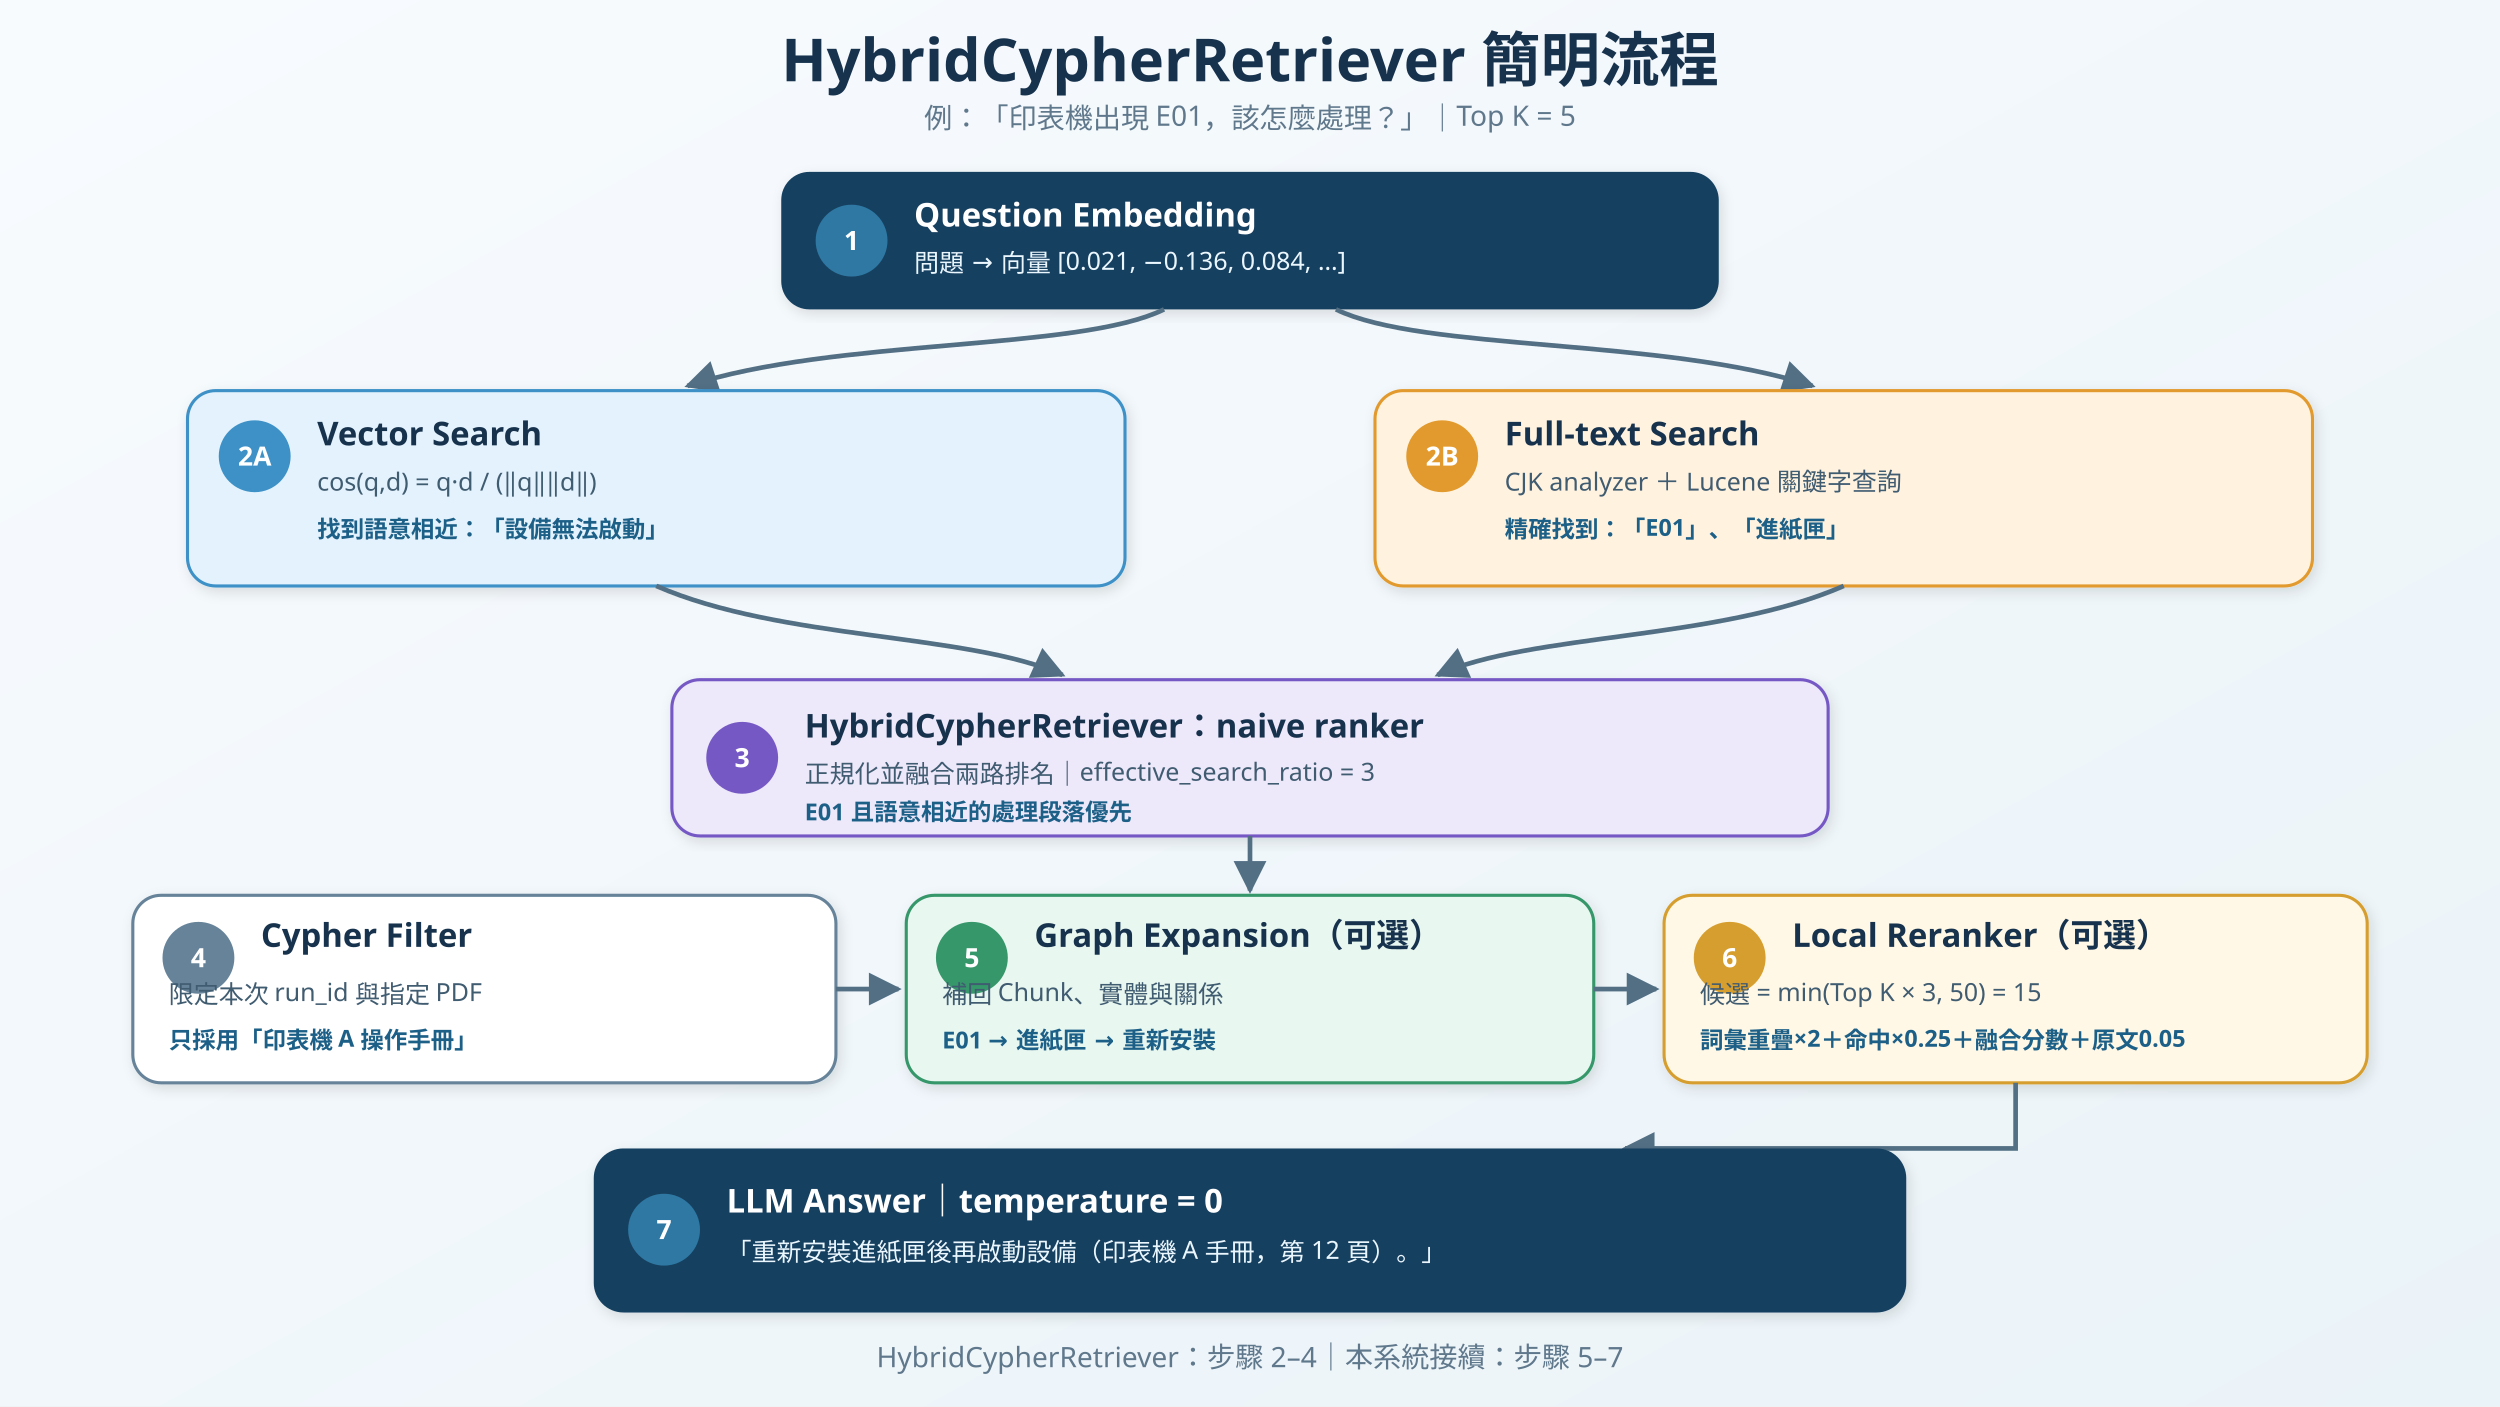
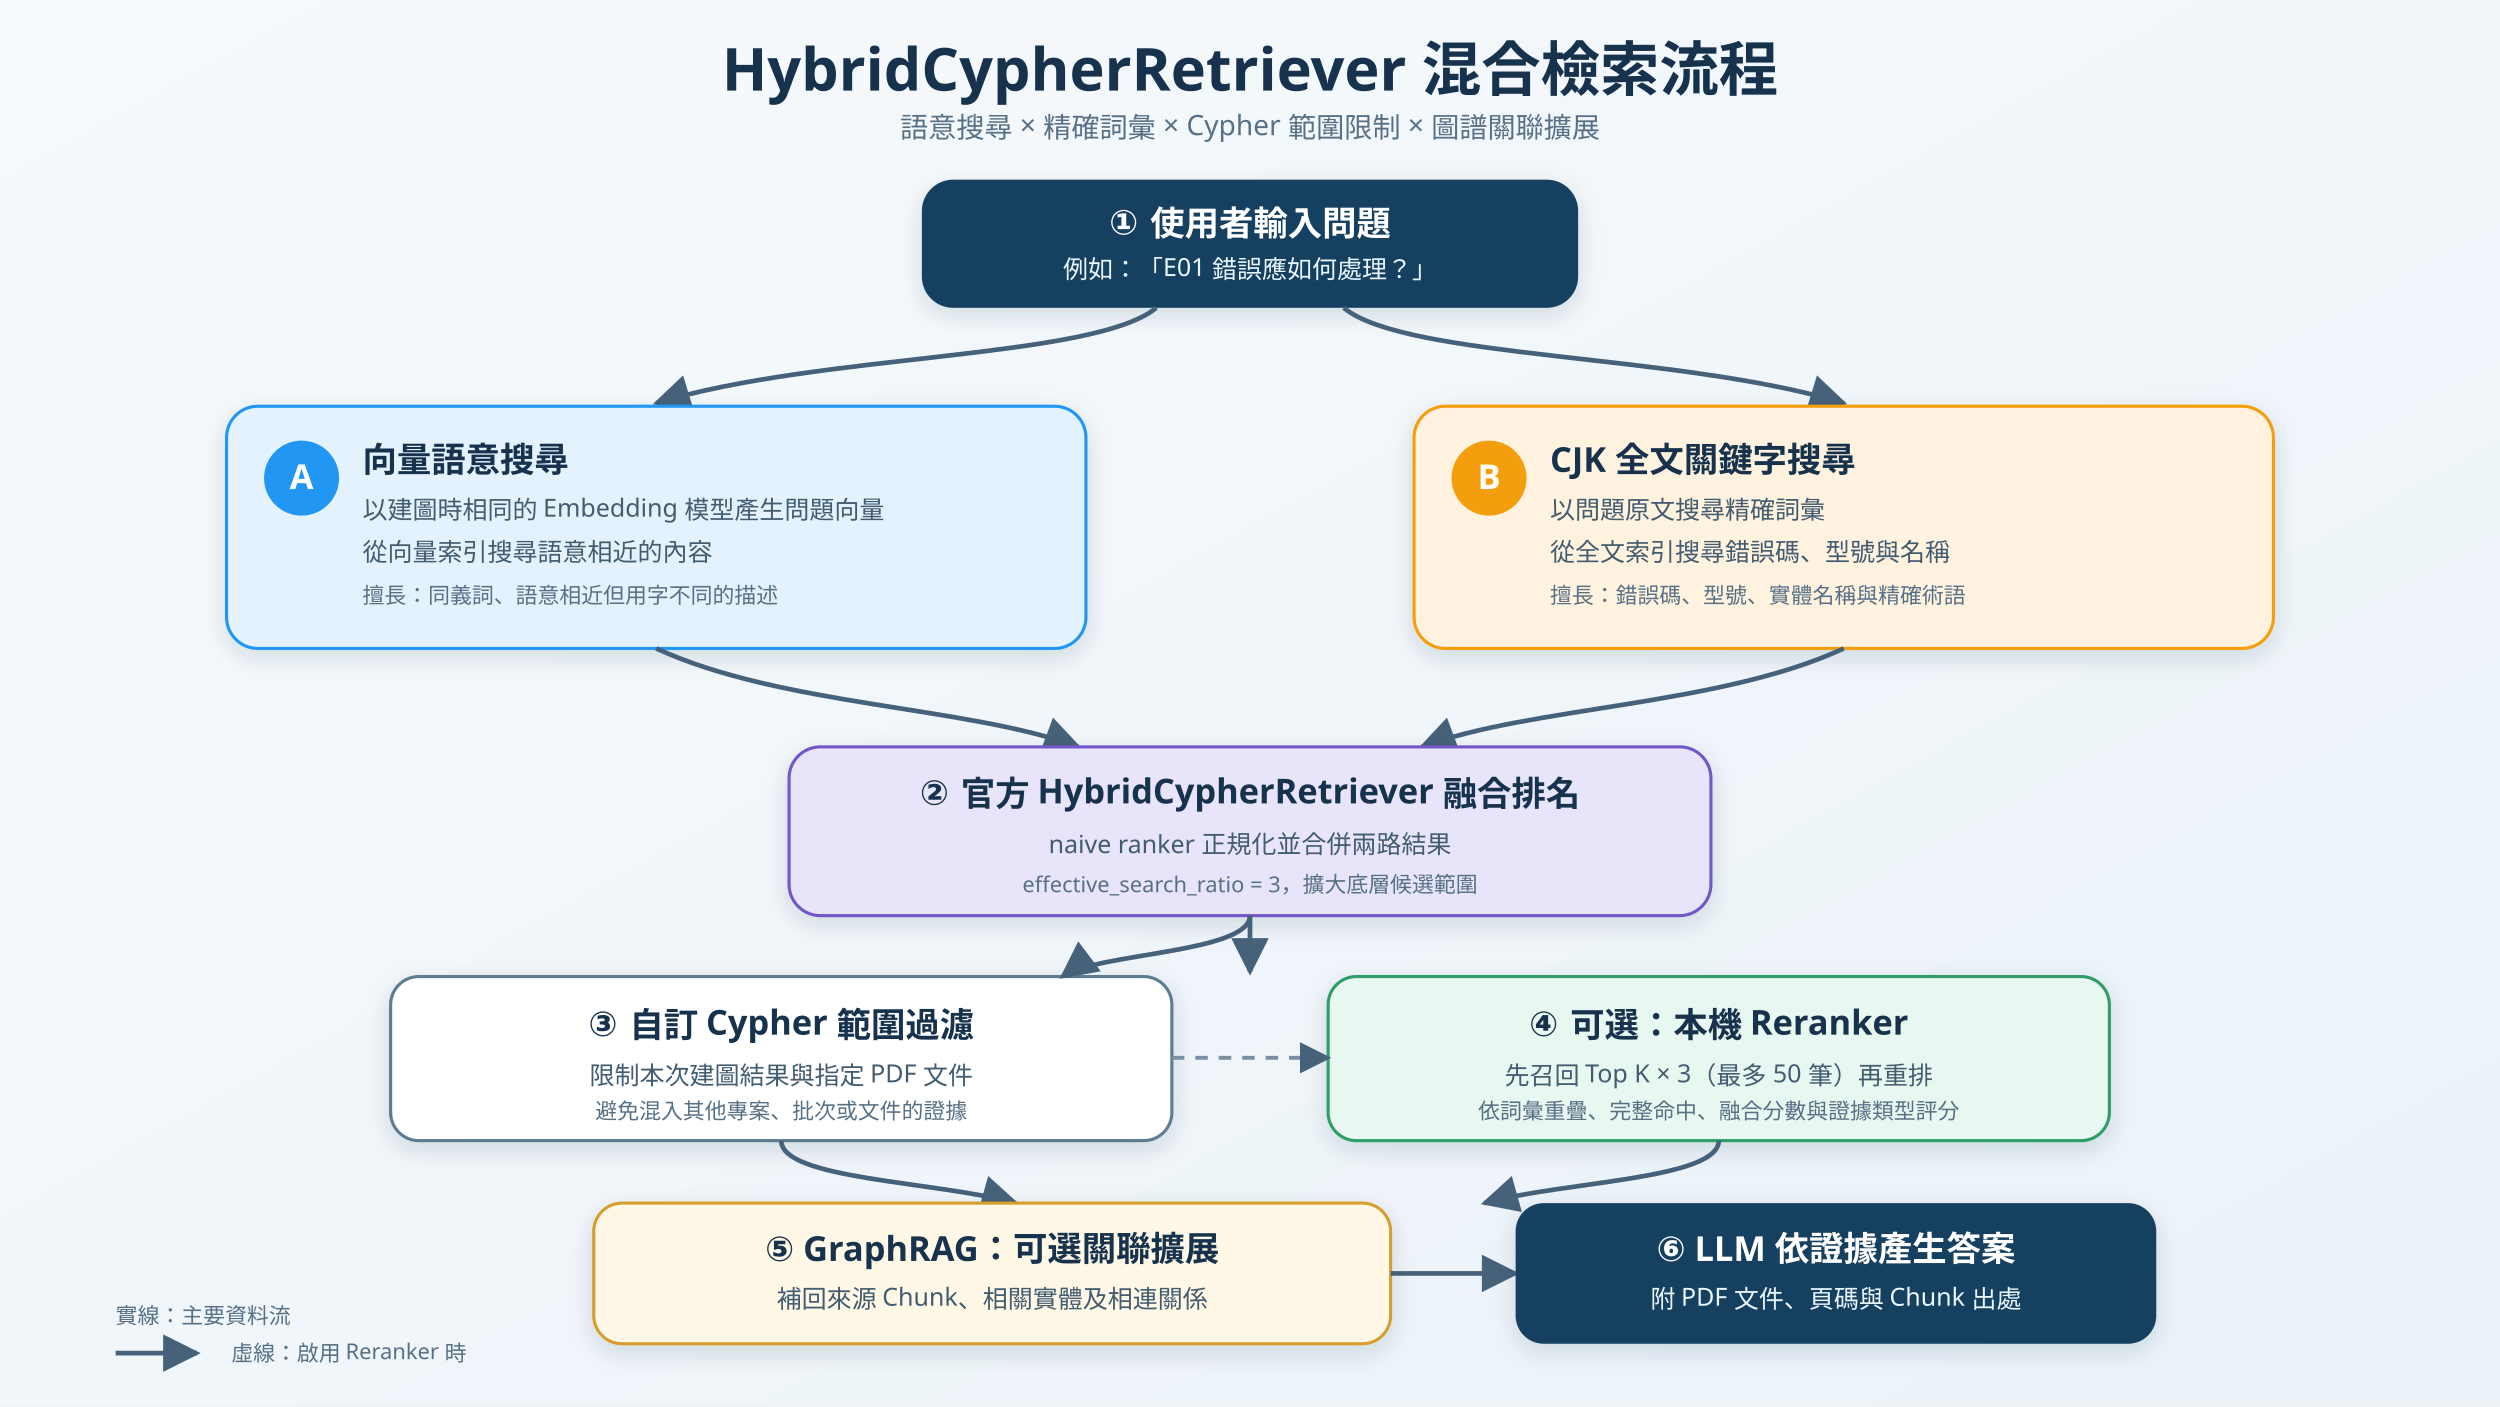
<svg xmlns="http://www.w3.org/2000/svg" width="1600" height="900" viewBox="0 0 1600 900" role="img" aria-labelledby="title desc">
  <defs>
-     <linearGradient id="bg" x2="1" y2="1">
-       <stop stop-color="#F8FBFE" />
-       <stop offset="1" stop-color="#EAF3F8" />
+     <linearGradient id="background" x1="0" y1="0" x2="1" y2="1">
+       <stop offset="0" stop-color="#F7FAFC" />
+       <stop offset="1" stop-color="#EAF2F8" />
    </linearGradient>
-     <filter id="s">
-       <feDropShadow dy="3" stdDeviation="4" flood-opacity=".12" />
+     <filter id="shadow" x="-20%" y="-20%" width="140%" height="140%">
+       <feDropShadow dx="0" dy="5" stdDeviation="7" flood-color="#18324A" flood-opacity="0.14" />
    </filter>
-     <marker id="a" viewBox="0 0 10 10" refX="9" refY="5" markerWidth="7" markerHeight="7" orient="auto">
-       <path d="M0 0L10 5 0 10Z" fill="#526F84" />
+     <marker id="arrow" viewBox="0 0 10 10" refX="9" refY="5" markerWidth="8" markerHeight="8" orient="auto-start-reverse">
+       <path d="M 0 0 L 10 5 L 0 10 z" fill="#46627A" />
    </marker>
-     <style>.f{font-family:"Noto Sans TC","Microsoft JhengHei",sans-serif}.t{font-size:38px;font-weight:700;fill:#17324D}.st{font-size:18px;fill:#60788C}.h{font-size:21px;font-weight:700;fill:#17324D}.b{font-size:16px;fill:#405B70}.e{font-size:15px;font-weight:600;fill:#1E6088}.wt{font-size:21px;font-weight:700;fill:#fff}.wb{font-size:16px;fill:#EAF7FF}.n{font-size:17px;font-weight:700;fill:#fff}.ar{fill:none;stroke:#526F84;stroke-width:3;marker-end:url(#a)}</style>
+     <style>
+       .font { font-family: "Noto Sans TC", "Microsoft JhengHei", sans-serif; }
+       .title { font-size: 38px; font-weight: 700; fill: #17324D; }
+       .subtitle { font-size: 18px; fill: #587086; }
+       .box-title { font-size: 22px; font-weight: 700; fill: #17324D; }
+       .body { font-size: 16px; fill: #425B70; }
+       .small { font-size: 14px; fill: #587086; }
+       .white-title { font-size: 22px; font-weight: 700; fill: #FFFFFF; }
+       .white-body { font-size: 16px; fill: #EAF7FF; }
+       .arrow { fill: none; stroke: #46627A; stroke-width: 3; marker-end: url(#arrow); }
+       .dash { fill: none; stroke: #7A8FA3; stroke-width: 2.5; stroke-dasharray: 8 7; marker-end: url(#arrow); }
+     </style>
  </defs>
-   <rect width="1600" height="900" fill="url(#bg)" />
-   <text x="800" y="52" text-anchor="middle" class="f t">HybridCypherRetriever 簡明流程</text>
-   <text x="800" y="82" text-anchor="middle" class="f st">例：「印表機出現 E01，該怎麼處理？」｜Top K = 5</text>
-   <g filter="url(#s)">
-     <rect x="500" y="110" width="600" height="88" rx="18" fill="#173F5F" />
-     <circle cx="545" cy="154" r="23" fill="#2D78A3" />
-     <text x="545" y="160" text-anchor="middle" class="f n">1</text>
-     <text x="585" y="145" class="f wt">Question Embedding</text>
-     <text x="585" y="174" class="f wb">問題 → 向量 [0.021, −0.136, 0.084, …]</text>
+   <rect width="1600" height="900" fill="url(#background)" />
+   <text x="800" y="58" text-anchor="middle" class="font title">HybridCypherRetriever 混合檢索流程</text>
+   <text x="800" y="88" text-anchor="middle" class="font subtitle">語意搜尋 × 精確詞彙 × Cypher 範圍限制 × 圖譜關聯擴展</text>
+   <g filter="url(#shadow)">
+     <rect x="590" y="115" width="420" height="82" rx="20" fill="#173F5F" />
+     <text x="800" y="150" text-anchor="middle" class="font white-title">① 使用者輸入問題</text>
+     <text x="800" y="178" text-anchor="middle" class="font white-body">例如：「E01 錯誤應如何處理？」</text>
  </g>
-   <path d="M745 198C690 225 535 216 440 247" class="ar" />
-   <path d="M855 198C910 225 1065 216 1160 247" class="ar" />
-   <g filter="url(#s)">
-     <rect x="120" y="250" width="600" height="125" rx="18" fill="#E3F2FD" stroke="#3C91C7" stroke-width="2" />
-     <circle cx="163" cy="292" r="23" fill="#3C91C7" />
-     <text x="163" y="298" text-anchor="middle" class="f n">2A</text>
-     <text x="203" y="285" class="f h">Vector Search</text>
-     <text x="203" y="314" class="f b">cos(q,d) = q·d / (‖q‖‖d‖)</text>
-     <text x="203" y="344" class="f e">找到語意相近：「設備無法啟動」</text>
+   <path d="M 740 197 C 700 230, 525 226, 420 258" class="arrow" />
+   <path d="M 860 197 C 900 230, 1075 226, 1180 258" class="arrow" />
+   <g filter="url(#shadow)">
+     <rect x="145" y="260" width="550" height="155" rx="20" fill="#E3F2FD" stroke="#2196F3" stroke-width="2" />
+     <circle cx="193" cy="306" r="24" fill="#2196F3" />
+     <text x="193" y="313" text-anchor="middle" class="font white-title">A</text>
+     <text x="232" y="302" class="font box-title">向量語意搜尋</text>
+     <text x="232" y="332" class="font body">以建圖時相同的 Embedding 模型產生問題向量</text>
+     <text x="232" y="359" class="font body">從向量索引搜尋語意相近的內容</text>
+     <text x="232" y="386" class="font small">擅長：同義詞、語意相近但用字不同的描述</text>
  </g>
-   <g filter="url(#s)">
-     <rect x="880" y="250" width="600" height="125" rx="18" fill="#FFF3E0" stroke="#E29A2D" stroke-width="2" />
-     <circle cx="923" cy="292" r="23" fill="#E29A2D" />
-     <text x="923" y="298" text-anchor="middle" class="f n">2B</text>
-     <text x="963" y="285" class="f h">Full-text Search</text>
-     <text x="963" y="314" class="f b">CJK analyzer ＋ Lucene 關鍵字查詢</text>
-     <text x="963" y="344" class="f e">精確找到：「E01」、「進紙匣」</text>
+   <g filter="url(#shadow)">
+     <rect x="905" y="260" width="550" height="155" rx="20" fill="#FFF3E0" stroke="#F59E0B" stroke-width="2" />
+     <circle cx="953" cy="306" r="24" fill="#F59E0B" />
+     <text x="953" y="313" text-anchor="middle" class="font white-title">B</text>
+     <text x="992" y="302" class="font box-title">CJK 全文關鍵字搜尋</text>
+     <text x="992" y="332" class="font body">以問題原文搜尋精確詞彙</text>
+     <text x="992" y="359" class="font body">從全文索引搜尋錯誤碼、型號與名稱</text>
+     <text x="992" y="386" class="font small">擅長：錯誤碼、型號、實體名稱與精確術語</text>
  </g>
-   <path d="M420 375C500 410 620 405 680 432" class="ar" />
-   <path d="M1180 375C1100 410 980 405 920 432" class="ar" />
-   <g filter="url(#s)">
-     <rect x="430" y="435" width="740" height="100" rx="18" fill="#EDE8FA" stroke="#7659C5" stroke-width="2" />
-     <circle cx="475" cy="485" r="23" fill="#7659C5" />
-     <text x="475" y="491" text-anchor="middle" class="f n">3</text>
-     <text x="515" y="472" class="f h">HybridCypherRetriever：naive ranker</text>
-     <text x="515" y="501" class="f b">正規化並融合兩路排名｜effective_search_ratio = 3</text>
-     <text x="515" y="525" class="f e">E01 且語意相近的處理段落優先</text>
+   <path d="M 420 415 C 500 452, 620 452, 690 478" class="arrow" />
+   <path d="M 1180 415 C 1100 452, 980 452, 910 478" class="arrow" />
+   <g filter="url(#shadow)">
+     <rect x="505" y="478" width="590" height="108" rx="20" fill="#E8E5FA" stroke="#7357C8" stroke-width="2" />
+     <text x="800" y="515" text-anchor="middle" class="font box-title">② 官方 HybridCypherRetriever 融合排名</text>
+     <text x="800" y="546" text-anchor="middle" class="font body">naive ranker 正規化並合併兩路結果</text>
+     <text x="800" y="571" text-anchor="middle" class="font small">effective_search_ratio = 3，擴大底層候選範圍</text>
  </g>
-   <path d="M800 535V570" class="ar" />
-   <g filter="url(#s)">
-     <rect x="85" y="573" width="450" height="120" rx="18" fill="#fff" stroke="#668399" stroke-width="2" />
-     <circle cx="127" cy="613" r="23" fill="#668399" />
-     <text x="127" y="619" text-anchor="middle" class="f n">4</text>
-     <text x="167" y="606" class="f h">Cypher Filter</text>
-     <text x="108" y="642" class="f b">限定本次 run_id 與指定 PDF</text>
-     <text x="108" y="671" class="f e">只採用「印表機 A 操作手冊」</text>
+   <path d="M 800 586 L 800 622" class="arrow" />
+   <g filter="url(#shadow)">
+     <rect x="250" y="625" width="500" height="105" rx="18" fill="#FFFFFF" stroke="#5D7C91" stroke-width="2" />
+     <text x="500" y="663" text-anchor="middle" class="font box-title">③ 自訂 Cypher 範圍過濾</text>
+     <text x="500" y="694" text-anchor="middle" class="font body">限制本次建圖結果與指定 PDF 文件</text>
+     <text x="500" y="716" text-anchor="middle" class="font small">避免混入其他專案、批次或文件的證據</text>
  </g>
-   <path d="M535 633H575" class="ar" />
-   <g filter="url(#s)">
-     <rect x="580" y="573" width="440" height="120" rx="18" fill="#E8F7F0" stroke="#35976A" stroke-width="2" />
-     <circle cx="622" cy="613" r="23" fill="#35976A" />
-     <text x="622" y="619" text-anchor="middle" class="f n">5</text>
-     <text x="662" y="606" class="f h">Graph Expansion（可選）</text>
-     <text x="603" y="642" class="f b">補回 Chunk、實體與關係</text>
-     <text x="603" y="671" class="f e">E01 → 進紙匣 → 重新安裝</text>
+   <g filter="url(#shadow)">
+     <rect x="850" y="625" width="500" height="105" rx="18" fill="#E8F7F0" stroke="#2E9D68" stroke-width="2" />
+     <text x="1100" y="663" text-anchor="middle" class="font box-title">④ 可選：本機 Reranker</text>
+     <text x="1100" y="694" text-anchor="middle" class="font body">先召回 Top K × 3（最多 50 筆）再重排</text>
+     <text x="1100" y="716" text-anchor="middle" class="font small">依詞彙重疊、完整命中、融合分數與證據類型評分</text>
  </g>
-   <path d="M1020 633H1060" class="ar" />
-   <g filter="url(#s)">
-     <rect x="1065" y="573" width="450" height="120" rx="18" fill="#FFF8E6" stroke="#D69E2E" stroke-width="2" />
-     <circle cx="1107" cy="613" r="23" fill="#D69E2E" />
-     <text x="1107" y="619" text-anchor="middle" class="f n">6</text>
-     <text x="1147" y="606" class="f h">Local Reranker（可選）</text>
-     <text x="1088" y="642" class="f b">候選 = min(Top K × 3, 50) = 15</text>
-     <text x="1088" y="671" class="f e">詞彙重疊×2＋命中×0.25＋融合分數＋原文0.05</text>
+   <path d="M 800 586 C 800 610, 700 610, 680 625" class="arrow" />
+   <path d="M 750 677 L 850 677" class="dash" />
+   <path d="M 500 730 C 500 755, 600 756, 650 770" class="arrow" />
+   <path d="M 1100 730 C 1100 755, 1000 756, 950 770" class="arrow" />
+   <g filter="url(#shadow)">
+     <rect x="380" y="770" width="510" height="90" rx="18" fill="#FFF8E6" stroke="#D69E2E" stroke-width="2" />
+     <text x="635" y="807" text-anchor="middle" class="font box-title">⑤ GraphRAG：可選關聯擴展</text>
+     <text x="635" y="837" text-anchor="middle" class="font body">補回來源 Chunk、相關實體及相連關係</text>
  </g>
-   <path d="M1290 693V735H1040" class="ar" />
-   <g filter="url(#s)">
-     <rect x="380" y="735" width="840" height="105" rx="19" fill="#173F5F" />
-     <circle cx="425" cy="787" r="23" fill="#2D78A3" />
-     <text x="425" y="793" text-anchor="middle" class="f n">7</text>
-     <text x="465" y="776" class="f wt">LLM Answer｜temperature = 0</text>
-     <text x="465" y="807" class="f wb">「重新安裝進紙匣後再啟動設備（印表機 A 手冊，第 12 頁）。」</text>
+   <path d="M 890 815 L 970 815" class="arrow" />
+   <g filter="url(#shadow)">
+     <rect x="970" y="770" width="410" height="90" rx="18" fill="#173F5F" />
+     <text x="1175" y="807" text-anchor="middle" class="font white-title">⑥ LLM 依證據產生答案</text>
+     <text x="1175" y="837" text-anchor="middle" class="font white-body">附 PDF 文件、頁碼與 Chunk 出處</text>
  </g>
-   <text x="800" y="875" text-anchor="middle" class="f st">HybridCypherRetriever：步驟 2–4｜本系統接續：步驟 5–7</text>
+   <text x="74" y="847" class="font small">實線：主要資料流</text>
+   <line x1="74" y1="866" x2="126" y2="866" class="arrow" />
+   <text x="148" y="871" class="font small">虛線：啟用 Reranker 時</text>
</svg>
